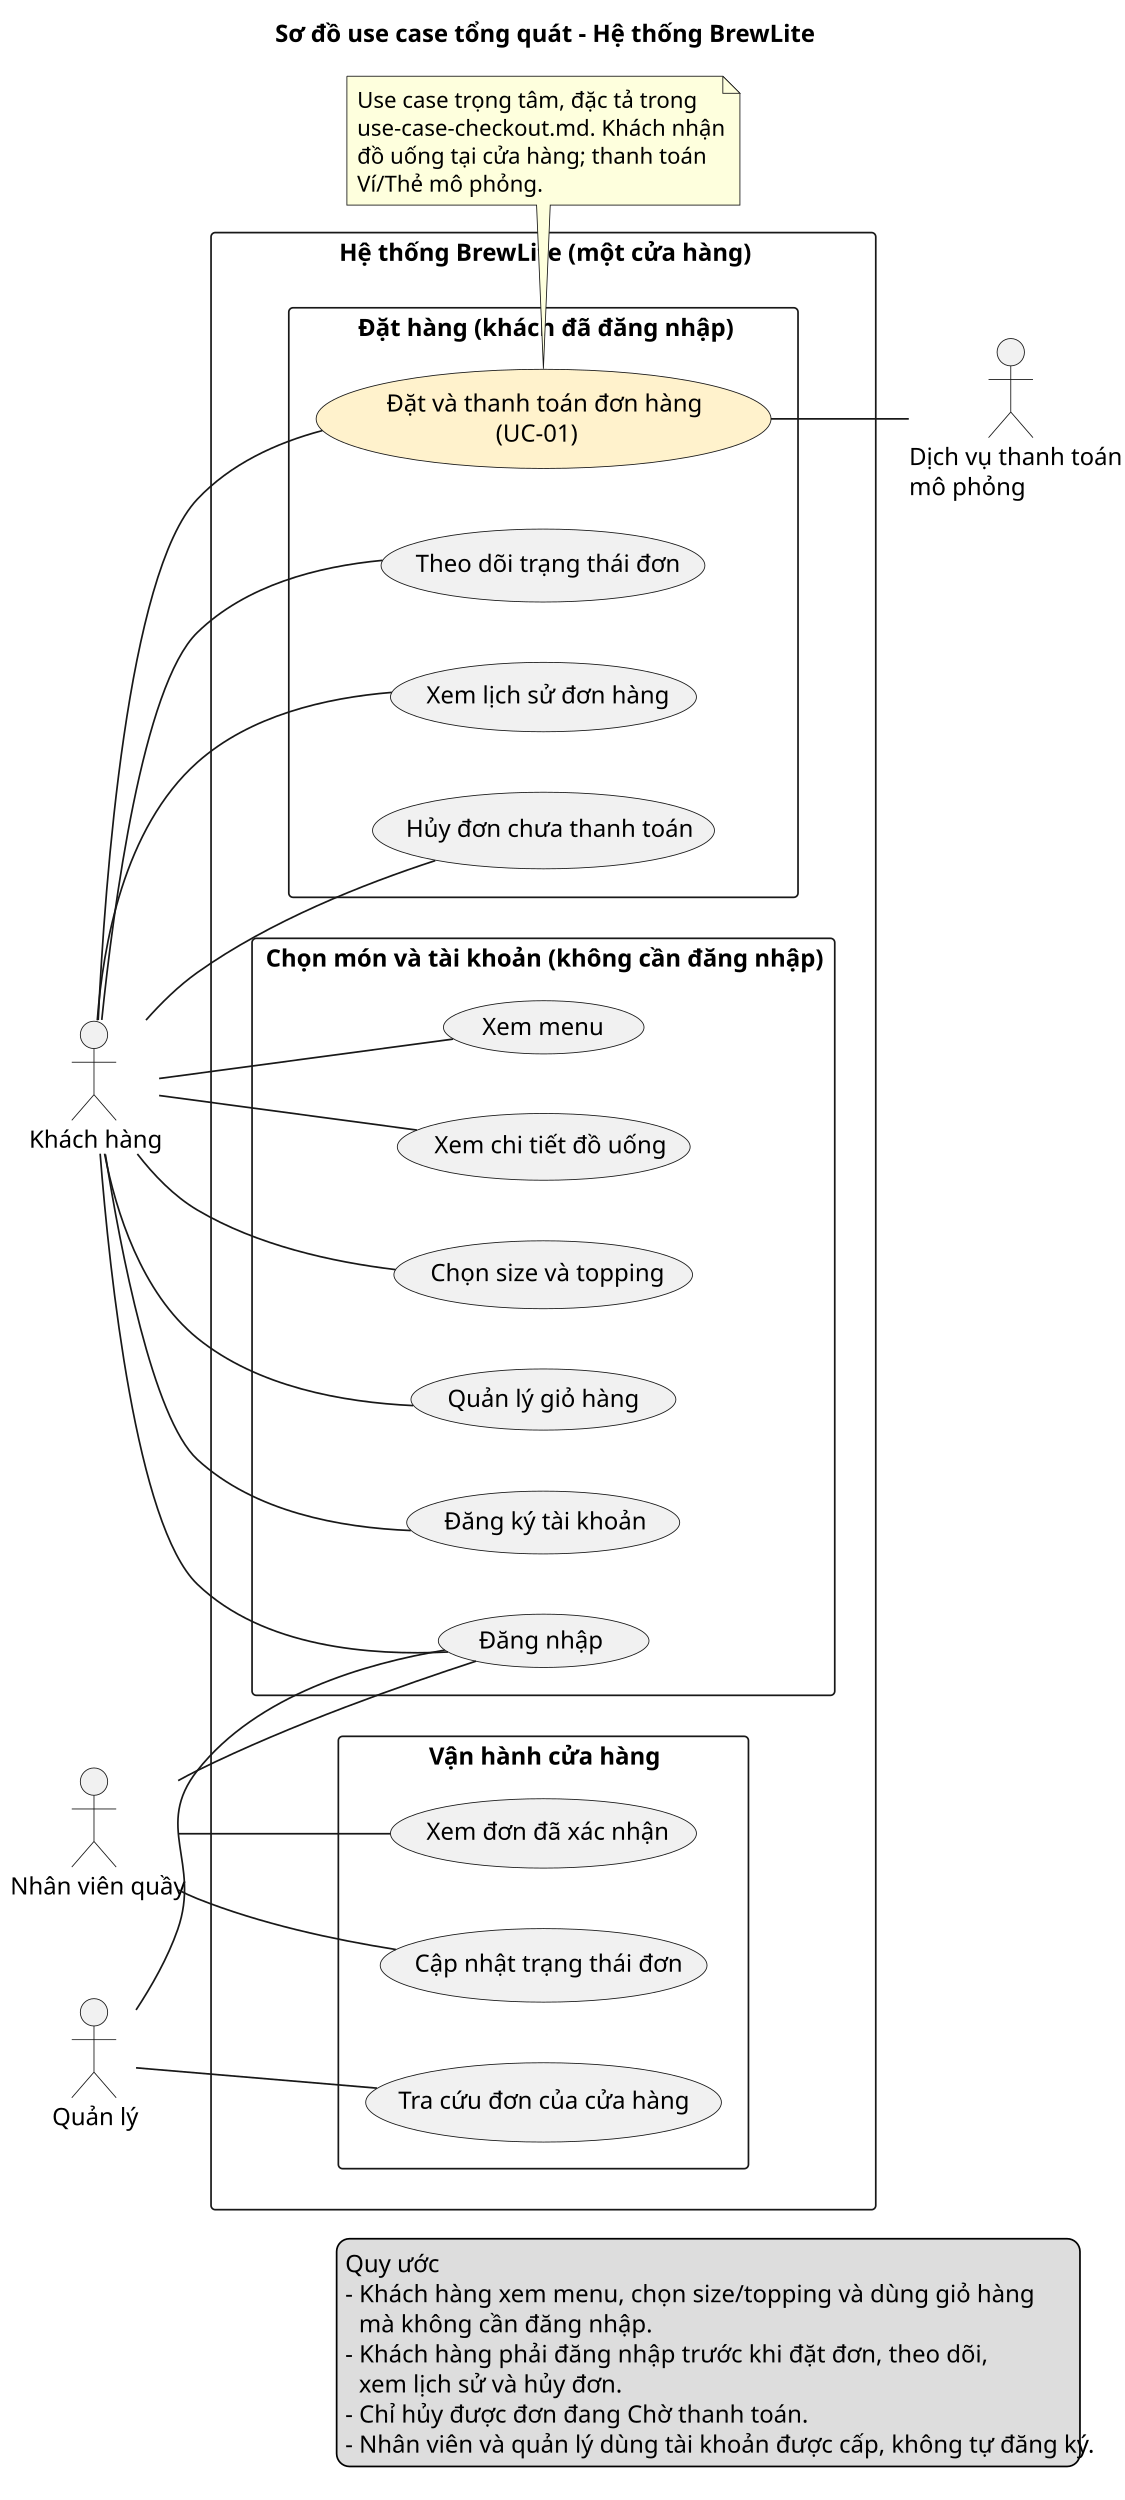
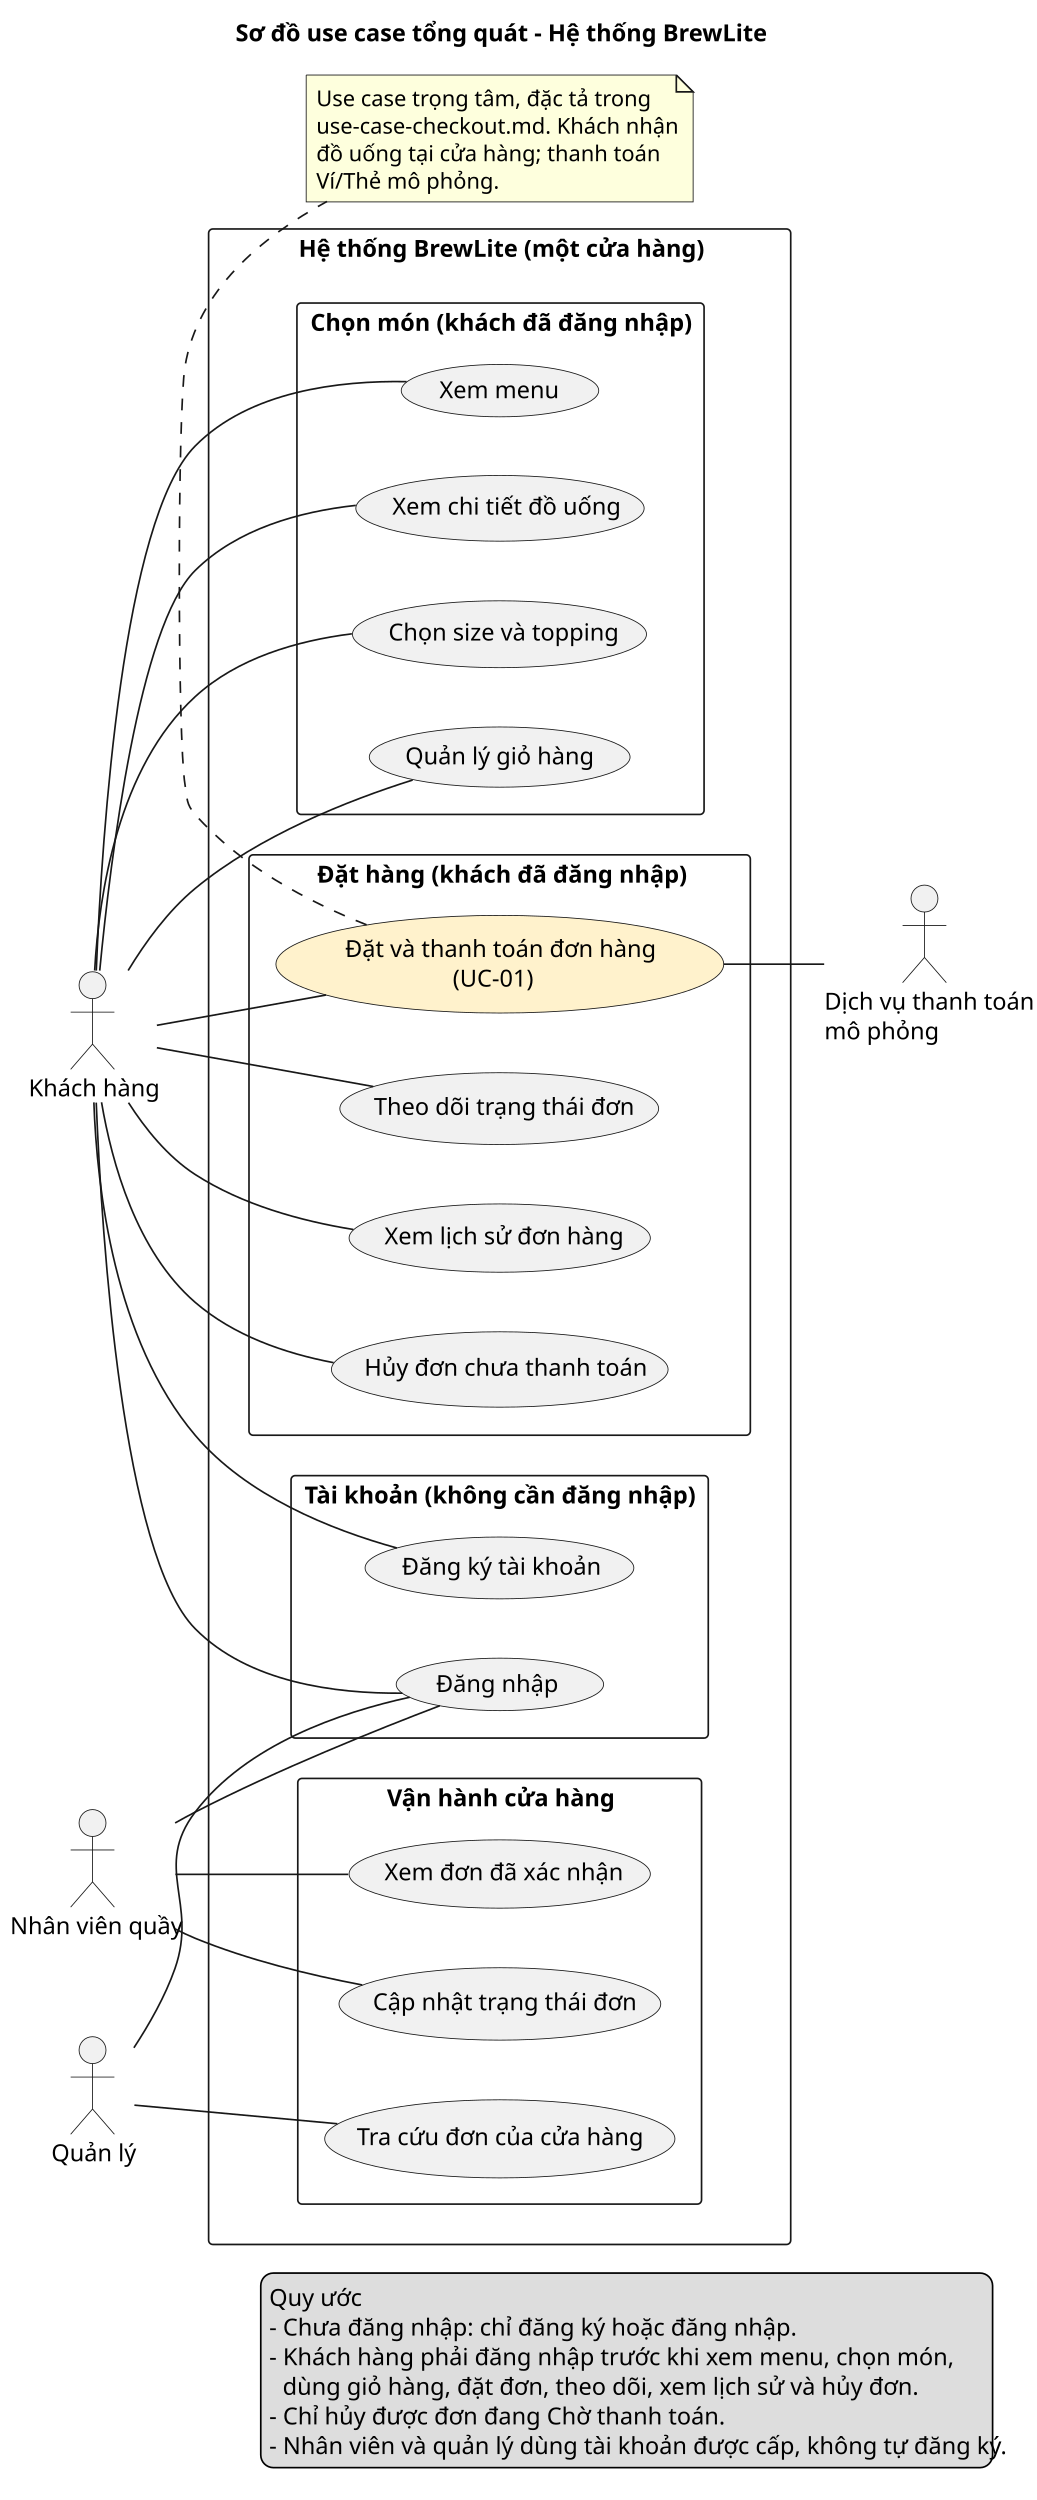
- <svg xmlns="http://www.w3.org/2000/svg" contentStyleType="text/css" height="1463px" preserveAspectRatio="none" style="width:658px;height:1463px;background:#FFFFFF;" version="1.1" viewBox="0 0 658 1463" width="658px" zoomAndPan="magnify">
+ <svg xmlns="http://www.w3.org/2000/svg" contentStyleType="text/css" height="1486px" preserveAspectRatio="none" style="width:616px;height:1486px;background:#FFFFFF;" version="1.1" viewBox="0 0 616 1486" width="616px" zoomAndPan="magnify">
  <defs />
  <g>
-     <text fill="#000000" font-family="sans-serif" font-size="14" font-weight="bold" lengthAdjust="spacing" textLength="322" x="161" y="24.533">Sơ đồ use case tổng quát - Hệ thống BrewLite</text>
+     <text fill="#000000" font-family="sans-serif" font-size="14" font-weight="bold" lengthAdjust="spacing" textLength="322" x="140" y="24.533">Sơ đồ use case tổng quát - Hệ thống BrewLite</text>
    <g id="cluster_Hệ thống BrewLite (một cửa hàng)">
-       <rect fill="none" height="1157" rx="2.5" ry="2.5" style="stroke:#181818;stroke-width:1.0;" width="389" x="123.5" y="136.109" />
-       <text fill="#000000" font-family="sans-serif" font-size="14" font-weight="bold" lengthAdjust="spacing" textLength="239" x="198.5" y="152.643">Hệ thống BrewLite (một cửa hàng)</text>
+       <rect fill="none" height="1198" rx="2.5" ry="2.5" style="stroke:#181818;stroke-width:1.0;" width="346" x="124" y="136.109" />
+       <text fill="#000000" font-family="sans-serif" font-size="14" font-weight="bold" lengthAdjust="spacing" textLength="239" x="177.5" y="152.643">Hệ thống BrewLite (một cửa hàng)</text>
    </g>
-     <g id="cluster_Chọn món và tài khoản (không cần đăng nhập)">
-       <rect fill="none" height="443" rx="2.5" ry="2.5" style="stroke:#181818;stroke-width:1.0;" width="341" x="147.5" y="549.109" />
-       <text fill="#000000" font-family="sans-serif" font-size="14" font-weight="bold" lengthAdjust="spacing" textLength="325" x="155.5" y="565.643">Chọn món và tài khoản (không cần đăng nhập)</text>
+     <g id="cluster_Tài khoản (không cần đăng nhập)">
+       <rect fill="none" height="156" rx="2.5" ry="2.5" style="stroke:#181818;stroke-width:1.0;" width="248" x="173" y="877.109" />
+       <text fill="#000000" font-family="sans-serif" font-size="14" font-weight="bold" lengthAdjust="spacing" textLength="232" x="181" y="893.643">Tài khoản (không cần đăng nhập)</text>
+     </g>
+     <g id="cluster_Chọn món (khách đã đăng nhập)">
+       <rect fill="none" height="304" rx="2.5" ry="2.5" style="stroke:#181818;stroke-width:1.0;" width="242" x="176.5" y="180.109" />
+       <text fill="#000000" font-family="sans-serif" font-size="14" font-weight="bold" lengthAdjust="spacing" textLength="226" x="184.5" y="196.643">Chọn món (khách đã đăng nhập)</text>
    </g>
    <g id="cluster_Đặt hàng (khách đã đăng nhập)">
-       <rect fill="none" height="345" rx="2.5" ry="2.5" style="stroke:#181818;stroke-width:1.0;" width="298" x="169" y="180.109" />
-       <text fill="#000000" font-family="sans-serif" font-size="14" font-weight="bold" lengthAdjust="spacing" textLength="217" x="209.5" y="196.643">Đặt hàng (khách đã đăng nhập)</text>
+       <rect fill="none" height="345" rx="2.5" ry="2.5" style="stroke:#181818;stroke-width:1.0;" width="298" x="148" y="508.109" />
+       <text fill="#000000" font-family="sans-serif" font-size="14" font-weight="bold" lengthAdjust="spacing" textLength="217" x="188.5" y="524.643">Đặt hàng (khách đã đăng nhập)</text>
    </g>
    <g id="cluster_Vận hành cửa hàng">
-       <rect fill="none" height="253" rx="2.5" ry="2.5" style="stroke:#181818;stroke-width:1.0;" width="240" x="198" y="1016.109" />
-       <text fill="#000000" font-family="sans-serif" font-size="14" font-weight="bold" lengthAdjust="spacing" textLength="134" x="251" y="1032.643">Vận hành cửa hàng</text>
+       <rect fill="none" height="253" rx="2.5" ry="2.5" style="stroke:#181818;stroke-width:1.0;" width="240" x="177" y="1057.109" />
+       <text fill="#000000" font-family="sans-serif" font-size="14" font-weight="bold" lengthAdjust="spacing" textLength="134" x="230" y="1073.643">Vận hành cửa hàng</text>
+     </g>
+     <g id="elem_UC_Register">
+       <ellipse cx="296.879" cy="931.985" fill="#F1F1F1" rx="79.879" ry="18.376" style="stroke:#181818;stroke-width:0.5;" />
+       <text fill="#000000" font-family="sans-serif" font-size="14" lengthAdjust="spacing" textLength="114" x="238.837" y="936.012">Đăng ký tài khoản</text>
+     </g>
+     <g id="elem_UC_Login">
+       <ellipse cx="297.146" cy="1001.204" fill="#F1F1F1" rx="61.646" ry="15.594" style="stroke:#181818;stroke-width:0.5;" />
+       <text fill="#000000" font-family="sans-serif" font-size="14" lengthAdjust="spacing" textLength="70" x="259.146" y="1005.72">Đăng nhập</text>
    </g>
    <g id="elem_UC_Menu">
-       <ellipse cx="318.191" cy="601.182" fill="#F1F1F1" rx="58.691" ry="15.573" style="stroke:#181818;stroke-width:0.5;" />
-       <text fill="#000000" font-family="sans-serif" font-size="14" lengthAdjust="spacing" textLength="66" x="282.191" y="605.699">Xem menu</text>
+       <ellipse cx="297.191" cy="232.182" fill="#F1F1F1" rx="58.691" ry="15.573" style="stroke:#181818;stroke-width:0.5;" />
+       <text fill="#000000" font-family="sans-serif" font-size="14" lengthAdjust="spacing" textLength="66" x="261.191" y="236.699">Xem menu</text>
    </g>
    <g id="elem_UC_Detail">
-       <ellipse cx="318.193" cy="671.148" fill="#F1F1F1" rx="85.693" ry="19.538" style="stroke:#181818;stroke-width:0.5;" />
-       <text fill="#000000" font-family="sans-serif" font-size="14" lengthAdjust="spacing" textLength="128" x="254.193" y="674.876">Xem chi tiết đồ uống</text>
+       <ellipse cx="297.193" cy="302.148" fill="#F1F1F1" rx="85.693" ry="19.538" style="stroke:#181818;stroke-width:0.5;" />
+       <text fill="#000000" font-family="sans-serif" font-size="14" lengthAdjust="spacing" textLength="128" x="233.193" y="305.876">Xem chi tiết đồ uống</text>
    </g>
    <g id="elem_UC_Custom">
-       <ellipse cx="317.892" cy="745.988" fill="#F1F1F1" rx="87.392" ry="19.878" style="stroke:#181818;stroke-width:0.5;" />
-       <text fill="#000000" font-family="sans-serif" font-size="14" lengthAdjust="spacing" textLength="132" x="251.892" y="749.716">Chọn size và topping</text>
+       <ellipse cx="296.892" cy="376.988" fill="#F1F1F1" rx="87.392" ry="19.878" style="stroke:#181818;stroke-width:0.5;" />
+       <text fill="#000000" font-family="sans-serif" font-size="14" lengthAdjust="spacing" textLength="132" x="230.892" y="380.716">Chọn size và topping</text>
    </g>
    <g id="elem_UC_Cart">
-       <ellipse cx="318.007" cy="819.011" fill="#F1F1F1" rx="77.507" ry="17.901" style="stroke:#181818;stroke-width:0.5;" />
-       <text fill="#000000" font-family="sans-serif" font-size="14" lengthAdjust="spacing" textLength="108" x="261.857" y="823.325">Quản lý giỏ hàng</text>
-     </g>
-     <g id="elem_UC_Register">
-       <ellipse cx="317.879" cy="890.985" fill="#F1F1F1" rx="79.879" ry="18.376" style="stroke:#181818;stroke-width:0.5;" />
-       <text fill="#000000" font-family="sans-serif" font-size="14" lengthAdjust="spacing" textLength="114" x="259.837" y="895.012">Đăng ký tài khoản</text>
-     </g>
-     <g id="elem_UC_Login">
-       <ellipse cx="318.146" cy="960.204" fill="#F1F1F1" rx="61.646" ry="15.594" style="stroke:#181818;stroke-width:0.5;" />
-       <text fill="#000000" font-family="sans-serif" font-size="14" lengthAdjust="spacing" textLength="70" x="280.146" y="964.72">Đăng nhập</text>
+       <ellipse cx="297.007" cy="450.011" fill="#F1F1F1" rx="77.507" ry="17.901" style="stroke:#181818;stroke-width:0.5;" />
+       <text fill="#000000" font-family="sans-serif" font-size="14" lengthAdjust="spacing" textLength="108" x="240.857" y="454.325">Quản lý giỏ hàng</text>
    </g>
    <g id="elem_UC_Checkout">
-       <ellipse cx="318.099" cy="245.129" fill="#FFF2CC" rx="133.099" ry="29.02" style="stroke:#181818;stroke-width:0.5;" />
-       <text fill="#000000" font-family="sans-serif" font-size="14" lengthAdjust="spacing" textLength="178" x="226.099" y="240.841">Đặt và thanh toán đơn hàng</text>
-       <text fill="#000000" font-family="sans-serif" font-size="14" lengthAdjust="spacing" textLength="50" x="290.099" y="258.45">(UC-01)</text>
+       <ellipse cx="297.099" cy="573.129" fill="#FFF2CC" rx="133.099" ry="29.02" style="stroke:#181818;stroke-width:0.5;" />
+       <text fill="#000000" font-family="sans-serif" font-size="14" lengthAdjust="spacing" textLength="178" x="205.099" y="568.841">Đặt và thanh toán đơn hàng</text>
+       <text fill="#000000" font-family="sans-serif" font-size="14" lengthAdjust="spacing" textLength="50" x="269.099" y="586.45">(UC-01)</text>
    </g>
    <g id="elem_UC_Track">
-       <ellipse cx="317.751" cy="330.96" fill="#F1F1F1" rx="94.751" ry="21.35" style="stroke:#181818;stroke-width:0.5;" />
-       <text fill="#000000" font-family="sans-serif" font-size="14" lengthAdjust="spacing" textLength="149" x="243.251" y="334.688">Theo dõi trạng thái đơn</text>
+       <ellipse cx="296.751" cy="658.96" fill="#F1F1F1" rx="94.751" ry="21.35" style="stroke:#181818;stroke-width:0.5;" />
+       <text fill="#000000" font-family="sans-serif" font-size="14" lengthAdjust="spacing" textLength="149" x="222.251" y="662.688">Theo dõi trạng thái đơn</text>
    </g>
    <g id="elem_UC_History">
-       <ellipse cx="318.035" cy="407.916" fill="#F1F1F1" rx="89.535" ry="20.307" style="stroke:#181818;stroke-width:0.5;" />
-       <text fill="#000000" font-family="sans-serif" font-size="14" lengthAdjust="spacing" textLength="137" x="249.535" y="411.645">Xem lịch sử đơn hàng</text>
+       <ellipse cx="297.035" cy="735.916" fill="#F1F1F1" rx="89.535" ry="20.307" style="stroke:#181818;stroke-width:0.5;" />
+       <text fill="#000000" font-family="sans-serif" font-size="14" lengthAdjust="spacing" textLength="137" x="228.535" y="739.645">Xem lịch sử đơn hàng</text>
    </g>
    <g id="elem_UC_Cancel">
-       <ellipse cx="318.058" cy="486.021" fill="#F1F1F1" rx="100.058" ry="22.412" style="stroke:#181818;stroke-width:0.5;" />
-       <text fill="#000000" font-family="sans-serif" font-size="14" lengthAdjust="spacing" textLength="161" x="237.558" y="489.75">Hủy đơn chưa thanh toán</text>
+       <ellipse cx="297.058" cy="814.021" fill="#F1F1F1" rx="100.058" ry="22.412" style="stroke:#181818;stroke-width:0.5;" />
+       <text fill="#000000" font-family="sans-serif" font-size="14" lengthAdjust="spacing" textLength="161" x="216.558" y="817.75">Hủy đơn chưa thanh toán</text>
    </g>
    <g id="elem_UC_Orders">
-       <ellipse cx="318.035" cy="1072.916" fill="#F1F1F1" rx="89.535" ry="20.307" style="stroke:#181818;stroke-width:0.5;" />
-       <text fill="#000000" font-family="sans-serif" font-size="14" lengthAdjust="spacing" textLength="137" x="249.535" y="1076.645">Xem đơn đã xác nhận</text>
+       <ellipse cx="297.035" cy="1113.916" fill="#F1F1F1" rx="89.535" ry="20.307" style="stroke:#181818;stroke-width:0.5;" />
+       <text fill="#000000" font-family="sans-serif" font-size="14" lengthAdjust="spacing" textLength="137" x="228.535" y="1117.645">Xem đơn đã xác nhận</text>
    </g>
    <g id="elem_UC_UpdateStatus">
-       <ellipse cx="318.13" cy="1150.135" fill="#F1F1F1" rx="95.63" ry="21.526" style="stroke:#181818;stroke-width:0.5;" />
-       <text fill="#000000" font-family="sans-serif" font-size="14" lengthAdjust="spacing" textLength="151" x="242.63" y="1153.864">Cập nhật trạng thái đơn</text>
+       <ellipse cx="297.13" cy="1191.135" fill="#F1F1F1" rx="95.63" ry="21.526" style="stroke:#181818;stroke-width:0.5;" />
+       <text fill="#000000" font-family="sans-serif" font-size="14" lengthAdjust="spacing" textLength="151" x="221.63" y="1194.864">Cập nhật trạng thái đơn</text>
    </g>
    <g id="elem_UC_Lookup">
-       <ellipse cx="318.089" cy="1230.327" fill="#F1F1F1" rx="104.089" ry="23.218" style="stroke:#181818;stroke-width:0.5;" />
-       <text fill="#000000" font-family="sans-serif" font-size="14" lengthAdjust="spacing" textLength="170" x="233.089" y="1234.056">Tra cứu đơn của cửa hàng</text>
+       <ellipse cx="297.089" cy="1271.327" fill="#F1F1F1" rx="104.089" ry="23.218" style="stroke:#181818;stroke-width:0.5;" />
+       <text fill="#000000" font-family="sans-serif" font-size="14" lengthAdjust="spacing" textLength="170" x="212.089" y="1275.056">Tra cứu đơn của cửa hàng</text>
    </g>
    <g id="elem_Customer">
-       <ellipse cx="55" cy="605.609" fill="#F1F1F1" rx="8" ry="8" style="stroke:#181818;stroke-width:0.5;" />
-       <path d="M55,613.609 L55,640.609 M42,621.609 L68,621.609 M55,640.609 L42,655.609 M55,640.609 L68,655.609 " fill="none" style="stroke:#181818;stroke-width:0.5;" />
-       <text fill="#000000" font-family="sans-serif" font-size="14" lengthAdjust="spacing" textLength="76" x="17" y="671.643">Khách hàng</text>
+       <ellipse cx="55" cy="585.609" fill="#F1F1F1" rx="8" ry="8" style="stroke:#181818;stroke-width:0.5;" />
+       <path d="M55,593.609 L55,620.609 M42,601.609 L68,601.609 M55,620.609 L42,635.609 M55,620.609 L68,635.609 " fill="none" style="stroke:#181818;stroke-width:0.5;" />
+       <text fill="#000000" font-family="sans-serif" font-size="14" lengthAdjust="spacing" textLength="76" x="17" y="651.643">Khách hàng</text>
    </g>
    <g id="elem_Staff">
-       <ellipse cx="55" cy="1042.609" fill="#F1F1F1" rx="8" ry="8" style="stroke:#181818;stroke-width:0.5;" />
-       <path d="M55,1050.609 L55,1077.609 M42,1058.609 L68,1058.609 M55,1077.609 L42,1092.609 M55,1077.609 L68,1092.609 " fill="none" style="stroke:#181818;stroke-width:0.5;" />
-       <text fill="#000000" font-family="sans-serif" font-size="14" lengthAdjust="spacing" textLength="98" x="6" y="1108.643">Nhân viên quầy</text>
+       <ellipse cx="55" cy="1083.609" fill="#F1F1F1" rx="8" ry="8" style="stroke:#181818;stroke-width:0.5;" />
+       <path d="M55,1091.609 L55,1118.609 M42,1099.609 L68,1099.609 M55,1118.609 L42,1133.609 M55,1118.609 L68,1133.609 " fill="none" style="stroke:#181818;stroke-width:0.5;" />
+       <text fill="#000000" font-family="sans-serif" font-size="14" lengthAdjust="spacing" textLength="98" x="6" y="1149.643">Nhân viên quầy</text>
    </g>
    <g id="elem_Manager">
-       <ellipse cx="55" cy="1177.609" fill="#F1F1F1" rx="8" ry="8" style="stroke:#181818;stroke-width:0.5;" />
-       <path d="M55,1185.609 L55,1212.609 M42,1193.609 L68,1193.609 M55,1212.609 L42,1227.609 M55,1212.609 L68,1227.609 " fill="none" style="stroke:#181818;stroke-width:0.5;" />
-       <text fill="#000000" font-family="sans-serif" font-size="14" lengthAdjust="spacing" textLength="49" x="30.5" y="1243.643">Quản lý</text>
+       <ellipse cx="55" cy="1218.609" fill="#F1F1F1" rx="8" ry="8" style="stroke:#181818;stroke-width:0.5;" />
+       <path d="M55,1226.609 L55,1253.609 M42,1234.609 L68,1234.609 M55,1253.609 L42,1268.609 M55,1253.609 L68,1268.609 " fill="none" style="stroke:#181818;stroke-width:0.5;" />
+       <text fill="#000000" font-family="sans-serif" font-size="14" lengthAdjust="spacing" textLength="49" x="30.5" y="1284.643">Quản lý</text>
    </g>
    <g id="elem_PaymentSvc">
-       <ellipse cx="591.5" cy="206.109" fill="#F1F1F1" rx="8" ry="8" style="stroke:#181818;stroke-width:0.5;" />
-       <path d="M591.5,214.109 L591.5,241.109 M578.5,222.109 L604.5,222.109 M591.5,241.109 L578.5,256.109 M591.5,241.109 L604.5,256.109 " fill="none" style="stroke:#181818;stroke-width:0.5;" />
-       <text fill="#000000" font-family="sans-serif" font-size="14" lengthAdjust="spacing" textLength="119" x="532" y="272.143">Dịch vụ thanh toán</text>
-       <text fill="#000000" font-family="sans-serif" font-size="14" lengthAdjust="spacing" textLength="63" x="532" y="289.752">mô phỏng</text>
+       <ellipse cx="549.5" cy="534.109" fill="#F1F1F1" rx="8" ry="8" style="stroke:#181818;stroke-width:0.5;" />
+       <path d="M549.5,542.109 L549.5,569.109 M536.5,550.109 L562.5,550.109 M549.5,569.109 L536.5,584.109 M549.5,569.109 L562.5,584.109 " fill="none" style="stroke:#181818;stroke-width:0.5;" />
+       <text fill="#000000" font-family="sans-serif" font-size="14" lengthAdjust="spacing" textLength="119" x="490" y="600.143">Dịch vụ thanh toán</text>
+       <text fill="#000000" font-family="sans-serif" font-size="14" lengthAdjust="spacing" textLength="63" x="490" y="617.752">mô phỏng</text>
    </g>
-     <g id="elem_GMN39">
-       <path d="M203,44.609 L203,120.016 A0,0 0 0 0 203,120.016 L314,120.016 L318,215.819 L322,120.016 L433,120.016 A0,0 0 0 0 433,120.016 L433,54.609 L423,44.609 L203,44.609 A0,0 0 0 0 203,44.609 " fill="#FEFFDD" style="stroke:#181818;stroke-width:0.5;" />
-       <path d="M423,44.609 L423,54.609 L433,54.609 L423,44.609 " fill="#FEFFDD" style="stroke:#181818;stroke-width:0.5;" />
-       <text fill="#000000" font-family="sans-serif" font-size="13" lengthAdjust="spacing" textLength="191" x="209" y="63.105">Use case trọng tâm, đặc tả trong</text>
-       <text fill="#000000" font-family="sans-serif" font-size="13" lengthAdjust="spacing" textLength="209" x="209" y="79.456">use-case-checkout.md. Khách nhận</text>
-       <text fill="#000000" font-family="sans-serif" font-size="13" lengthAdjust="spacing" textLength="192" x="209" y="95.808">đồ uống tại cửa hàng; thanh toán</text>
-       <text fill="#000000" font-family="sans-serif" font-size="13" lengthAdjust="spacing" textLength="102" x="209" y="112.159">Ví/Thẻ mô phỏng.</text>
+     <g id="elem_GMN40">
+       <path d="M182,44.609 L182,120.016 L412,120.016 L412,54.609 L402,44.609 L182,44.609 " fill="#FEFFDD" style="stroke:#181818;stroke-width:0.5;" />
+       <path d="M402,44.609 L402,54.609 L412,54.609 L402,44.609 " fill="#FEFFDD" style="stroke:#181818;stroke-width:1.0;" />
+       <text fill="#000000" font-family="sans-serif" font-size="13" lengthAdjust="spacing" textLength="191" x="188" y="63.105">Use case trọng tâm, đặc tả trong</text>
+       <text fill="#000000" font-family="sans-serif" font-size="13" lengthAdjust="spacing" textLength="209" x="188" y="79.456">use-case-checkout.md. Khách nhận</text>
+       <text fill="#000000" font-family="sans-serif" font-size="13" lengthAdjust="spacing" textLength="192" x="188" y="95.808">đồ uống tại cửa hàng; thanh toán</text>
+       <text fill="#000000" font-family="sans-serif" font-size="13" lengthAdjust="spacing" textLength="102" x="188" y="112.159">Ví/Thẻ mô phỏng.</text>
    </g>
    <g id="link_Customer_UC_Menu">
-       <path d="M93.12,631.129 C138.15,625.089 214.35,614.879 265.16,608.059 " fill="none" id="Customer-UC_Menu" style="stroke:#181818;stroke-width:1.0;" />
+       <path d="M57.22,576.929 C60.62,494.809 72.98,308.649 116,265.109 C148.27,232.449 201.46,226.149 241.67,226.849 " fill="none" id="Customer-UC_Menu" style="stroke:#181818;stroke-width:1.0;" />
    </g>
    <g id="link_Customer_UC_Detail">
-       <path d="M93.12,641.089 C132.24,646.329 194.88,654.729 243.97,661.319 " fill="none" id="Customer-UC_Detail" style="stroke:#181818;stroke-width:1.0;" />
+       <path d="M59.28,576.929 C65.82,508.649 82.77,371.989 116,339.109 C140.95,314.429 177.69,304.119 211.48,300.399 " fill="none" id="Customer-UC_Detail" style="stroke:#181818;stroke-width:1.0;" />
    </g>
    <g id="link_Customer_UC_Custom">
-       <path d="M80.38,675.299 C89.89,687.589 101.82,700.029 115.5,708.109 C150.29,728.649 193.84,738.449 231.55,742.989 " fill="none" id="Customer-UC_Custom" style="stroke:#181818;stroke-width:1.0;" />
+       <path d="M56.27,576.869 C58.82,530.989 70.31,456.029 116,414.109 C141.04,391.139 176.39,380.879 209.15,376.729 " fill="none" id="Customer-UC_Custom" style="stroke:#181818;stroke-width:1.0;" />
    </g>
    <g id="link_Customer_UC_Cart">
-       <path d="M61.19,675.129 C67.82,708.939 82.68,756.489 115.5,783.109 C150.55,811.539 200.42,820.619 241.77,822.559 " fill="none" id="Customer-UC_Cart" style="stroke:#181818;stroke-width:1.0;" />
+       <path d="M76.17,576.869 C86.32,560.129 99.89,541.419 116,528.109 C154.07,496.649 206.76,475.809 245.29,463.639 " fill="none" id="Customer-UC_Cart" style="stroke:#181818;stroke-width:1.0;" />
    </g>
    <g id="link_Customer_UC_Register">
-       <path d="M61.67,675.559 C70.54,731.609 89.42,830.159 115.5,854.109 C148.77,884.669 198.62,894.009 240.41,895.669 " fill="none" id="Customer-UC_Register" style="stroke:#181818;stroke-width:1.0;" />
+       <path d="M55.8,655.249 C57.59,706.489 68,796.419 116,853.109 C146.43,889.049 196.36,909.199 235.92,920.139 " fill="none" id="Customer-UC_Register" style="stroke:#181818;stroke-width:1.0;" />
    </g>
    <g id="link_Customer_UC_Login">
-       <path d="M58.61,675.149 C64.19,746.269 79.81,892.799 115.5,927.109 C153.96,964.079 216.84,968.989 262.14,966.749 " fill="none" id="Customer-UC_Login" style="stroke:#181818;stroke-width:1.0;" />
+       <path d="M57.2,655.399 C60.57,737.749 72.87,924.439 116,968.109 C147.59,1000.099 199.25,1006.799 239.14,1006.409 " fill="none" id="Customer-UC_Login" style="stroke:#181818;stroke-width:1.0;" />
    </g>
    <g id="link_Customer_UC_Checkout">
-       <path d="M57.48,596.939 C61.35,516.289 74.47,335.579 115.5,292.109 C134.85,271.599 161.29,259.249 188.63,251.979 " fill="none" id="Customer-UC_Checkout" style="stroke:#181818;stroke-width:1.0;" />
+       <path d="M93.24,609.439 C120.23,604.599 158.11,597.819 193.84,591.409 " fill="none" id="Customer-UC_Checkout" style="stroke:#181818;stroke-width:1.0;" />
    </g>
    <g id="link_Customer_UC_Track">
-       <path d="M59.56,596.869 C66.37,530.719 83.51,401.189 115.5,370.109 C143.93,342.489 185.71,331.509 223.86,327.919 " fill="none" id="Customer-UC_Track" style="stroke:#181818;stroke-width:1.0;" />
+       <path d="M93.24,622.779 C127.47,628.909 179.22,638.189 221.87,645.829 " fill="none" id="Customer-UC_Track" style="stroke:#181818;stroke-width:1.0;" />
    </g>
    <g id="link_Customer_UC_History">
-       <path d="M56.93,597.089 C60.19,553.639 72.36,484.469 115.5,446.109 C146.23,418.789 190.24,408.379 229.3,405.189 " fill="none" id="Customer-UC_History" style="stroke:#181818;stroke-width:1.0;" />
+       <path d="M76.38,655.429 C86.33,670.959 99.7,687.579 116,698.109 C143.77,716.049 178.5,725.689 210.04,730.819 " fill="none" id="Customer-UC_History" style="stroke:#181818;stroke-width:1.0;" />
    </g>
    <g id="link_Customer_UC_Cancel">
-       <path d="M85.44,596.959 C94.3,586.959 104.59,576.859 115.5,569.109 C157.91,538.979 212.89,517.269 254.71,503.629 " fill="none" id="Customer-UC_Cancel" style="stroke:#181818;stroke-width:1.0;" />
+       <path d="M60.35,655.199 C66.49,691.369 81.16,743.969 116,774.109 C138.76,793.799 169.07,804.419 198.32,809.979 " fill="none" id="Customer-UC_Cancel" style="stroke:#181818;stroke-width:1.0;" />
    </g>
    <g id="link_Staff_UC_Login">
-       <path d="M104.26,1042.019 C108.02,1039.939 111.79,1037.939 115.5,1036.109 C170.32,1009.049 237.31,985.559 278.56,972.109 " fill="none" id="Staff-UC_Login" style="stroke:#181818;stroke-width:1.0;" />
+       <path d="M104.1,1083.569 C108.08,1081.309 112.08,1079.129 116,1077.109 C165.14,1051.769 224.68,1027.889 261.45,1013.879 " fill="none" id="Staff-UC_Login" style="stroke:#181818;stroke-width:1.0;" />
    </g>
    <g id="link_Staff_UC_Orders">
-       <path d="M104.18,1073.109 C138.94,1073.109 186.87,1073.109 228.45,1073.109 " fill="none" id="Staff-UC_Orders" style="stroke:#181818;stroke-width:1.0;" />
+       <path d="M104.28,1114.109 C133.71,1114.109 172.23,1114.109 207.02,1114.109 " fill="none" id="Staff-UC_Orders" style="stroke:#181818;stroke-width:1.0;" />
    </g>
    <g id="link_Staff_UC_UpdateStatus">
-       <path d="M104.24,1105.969 C107.97,1107.869 111.74,1109.609 115.5,1111.109 C152.23,1125.769 194.99,1135.049 231.65,1140.859 " fill="none" id="Staff-UC_UpdateStatus" style="stroke:#181818;stroke-width:1.0;" />
+       <path d="M104.01,1146.509 C107.98,1148.569 112.01,1150.469 116,1152.109 C147.36,1164.959 183.61,1173.859 215.33,1179.869 " fill="none" id="Staff-UC_UpdateStatus" style="stroke:#181818;stroke-width:1.0;" />
    </g>
    <g id="link_Manager_UC_Login">
-       <path d="M79.62,1176.219 C88.7,1162.409 98.26,1145.629 104,1129.109 C117.67,1089.769 89.75,1068.839 115.5,1036.109 C150.29,991.889 213.82,973.389 260.27,965.659 " fill="none" id="Manager-UC_Login" style="stroke:#181818;stroke-width:1.0;" />
+       <path d="M79.58,1217.209 C88.65,1203.389 98.21,1186.619 104,1170.109 C117.79,1130.779 90.78,1110.289 116,1077.109 C146.48,1036.999 202.16,1017.849 243.56,1008.839 " fill="none" id="Manager-UC_Login" style="stroke:#181818;stroke-width:1.0;" />
    </g>
    <g id="link_Manager_UC_Lookup">
-       <path d="M79.62,1210.099 C111.37,1212.779 169.7,1217.689 220.6,1221.979 " fill="none" id="Manager-UC_Lookup" style="stroke:#181818;stroke-width:1.0;" />
+       <path d="M79.89,1251.299 C108.05,1253.879 156.58,1258.329 200.53,1262.359 " fill="none" id="Manager-UC_Lookup" style="stroke:#181818;stroke-width:1.0;" />
    </g>
    <g id="link_UC_Checkout_PaymentSvc">
-       <path d="M451.17,245.109 C479.49,245.109 508.02,245.109 531.82,245.109 " fill="none" id="UC_Checkout-PaymentSvc" style="stroke:#181818;stroke-width:1.0;" />
+       <path d="M430.22,573.109 C451.15,573.109 471.83,573.109 489.89,573.109 " fill="none" id="UC_Checkout-PaymentSvc" style="stroke:#181818;stroke-width:1.0;" />
    </g>
-     <rect fill="#DDDDDD" height="133.266" id="_legend" rx="7.5" ry="7.5" style="stroke:#000000;stroke-width:1.0;" width="435" x="197" y="1310.109" />
-     <text fill="#000000" font-family="sans-serif" font-size="14" lengthAdjust="spacing" textLength="55" x="202" y="1329.643">Quy ước</text>
-     <text fill="#000000" font-family="sans-serif" font-size="14" lengthAdjust="spacing" textLength="385" x="202" y="1347.252">- Khách hàng xem menu, chọn size/topping và dùng giỏ hàng</text>
-     <text fill="#000000" font-family="sans-serif" font-size="14" lengthAdjust="spacing" textLength="165" x="210" y="1364.861">mà không cần đăng nhập.</text>
-     <text fill="#000000" font-family="sans-serif" font-size="14" lengthAdjust="spacing" textLength="364" x="202" y="1382.471">- Khách hàng phải đăng nhập trước khi đặt đơn, theo dõi,</text>
-     <text fill="#000000" font-family="sans-serif" font-size="14" lengthAdjust="spacing" textLength="149" x="210" y="1400.08">xem lịch sử và hủy đơn.</text>
-     <text fill="#000000" font-family="sans-serif" font-size="14" lengthAdjust="spacing" textLength="266" x="202" y="1417.689">- Chỉ hủy được đơn đang Chờ thanh toán.</text>
-     <text fill="#000000" font-family="sans-serif" font-size="14" lengthAdjust="spacing" textLength="425" x="202" y="1435.299">- Nhân viên và quản lý dùng tài khoản được cấp, không tự đăng ký.</text>
+     <g id="link_UC_Checkout_GMN40">
+       <path d="M217.9,549.719 C182.53,535.719 142.85,514.589 116,484.109 C110.57,477.939 111.35,474.719 110,466.609 C105.45,439.319 105.45,244.899 110,217.609 C117.46,172.819 154.92,141.139 194.37,119.739 " fill="none" id="UC_Checkout-GMN40" style="stroke:#181818;stroke-width:1.0;stroke-dasharray:7.0,7.0;" />
+     </g>
+     <rect fill="#DDDDDD" height="115.656" id="_legend" rx="7.5" ry="7.5" style="stroke:#000000;stroke-width:1.0;" width="435" x="155" y="1351.109" />
+     <text fill="#000000" font-family="sans-serif" font-size="14" lengthAdjust="spacing" textLength="55" x="160" y="1370.643">Quy ước</text>
+     <text fill="#000000" font-family="sans-serif" font-size="14" lengthAdjust="spacing" textLength="307" x="160" y="1388.252">- Chưa đăng nhập: chỉ đăng ký hoặc đăng nhập.</text>
+     <text fill="#000000" font-family="sans-serif" font-size="14" lengthAdjust="spacing" textLength="390" x="160" y="1405.861">- Khách hàng phải đăng nhập trước khi xem menu, chọn món,</text>
+     <text fill="#000000" font-family="sans-serif" font-size="14" lengthAdjust="spacing" textLength="364" x="168" y="1423.471">dùng giỏ hàng, đặt đơn, theo dõi, xem lịch sử và hủy đơn.</text>
+     <text fill="#000000" font-family="sans-serif" font-size="14" lengthAdjust="spacing" textLength="266" x="160" y="1441.08">- Chỉ hủy được đơn đang Chờ thanh toán.</text>
+     <text fill="#000000" font-family="sans-serif" font-size="14" lengthAdjust="spacing" textLength="425" x="160" y="1458.689">- Nhân viên và quản lý dùng tài khoản được cấp, không tự đăng ký.</text>
  </g>
</svg>
